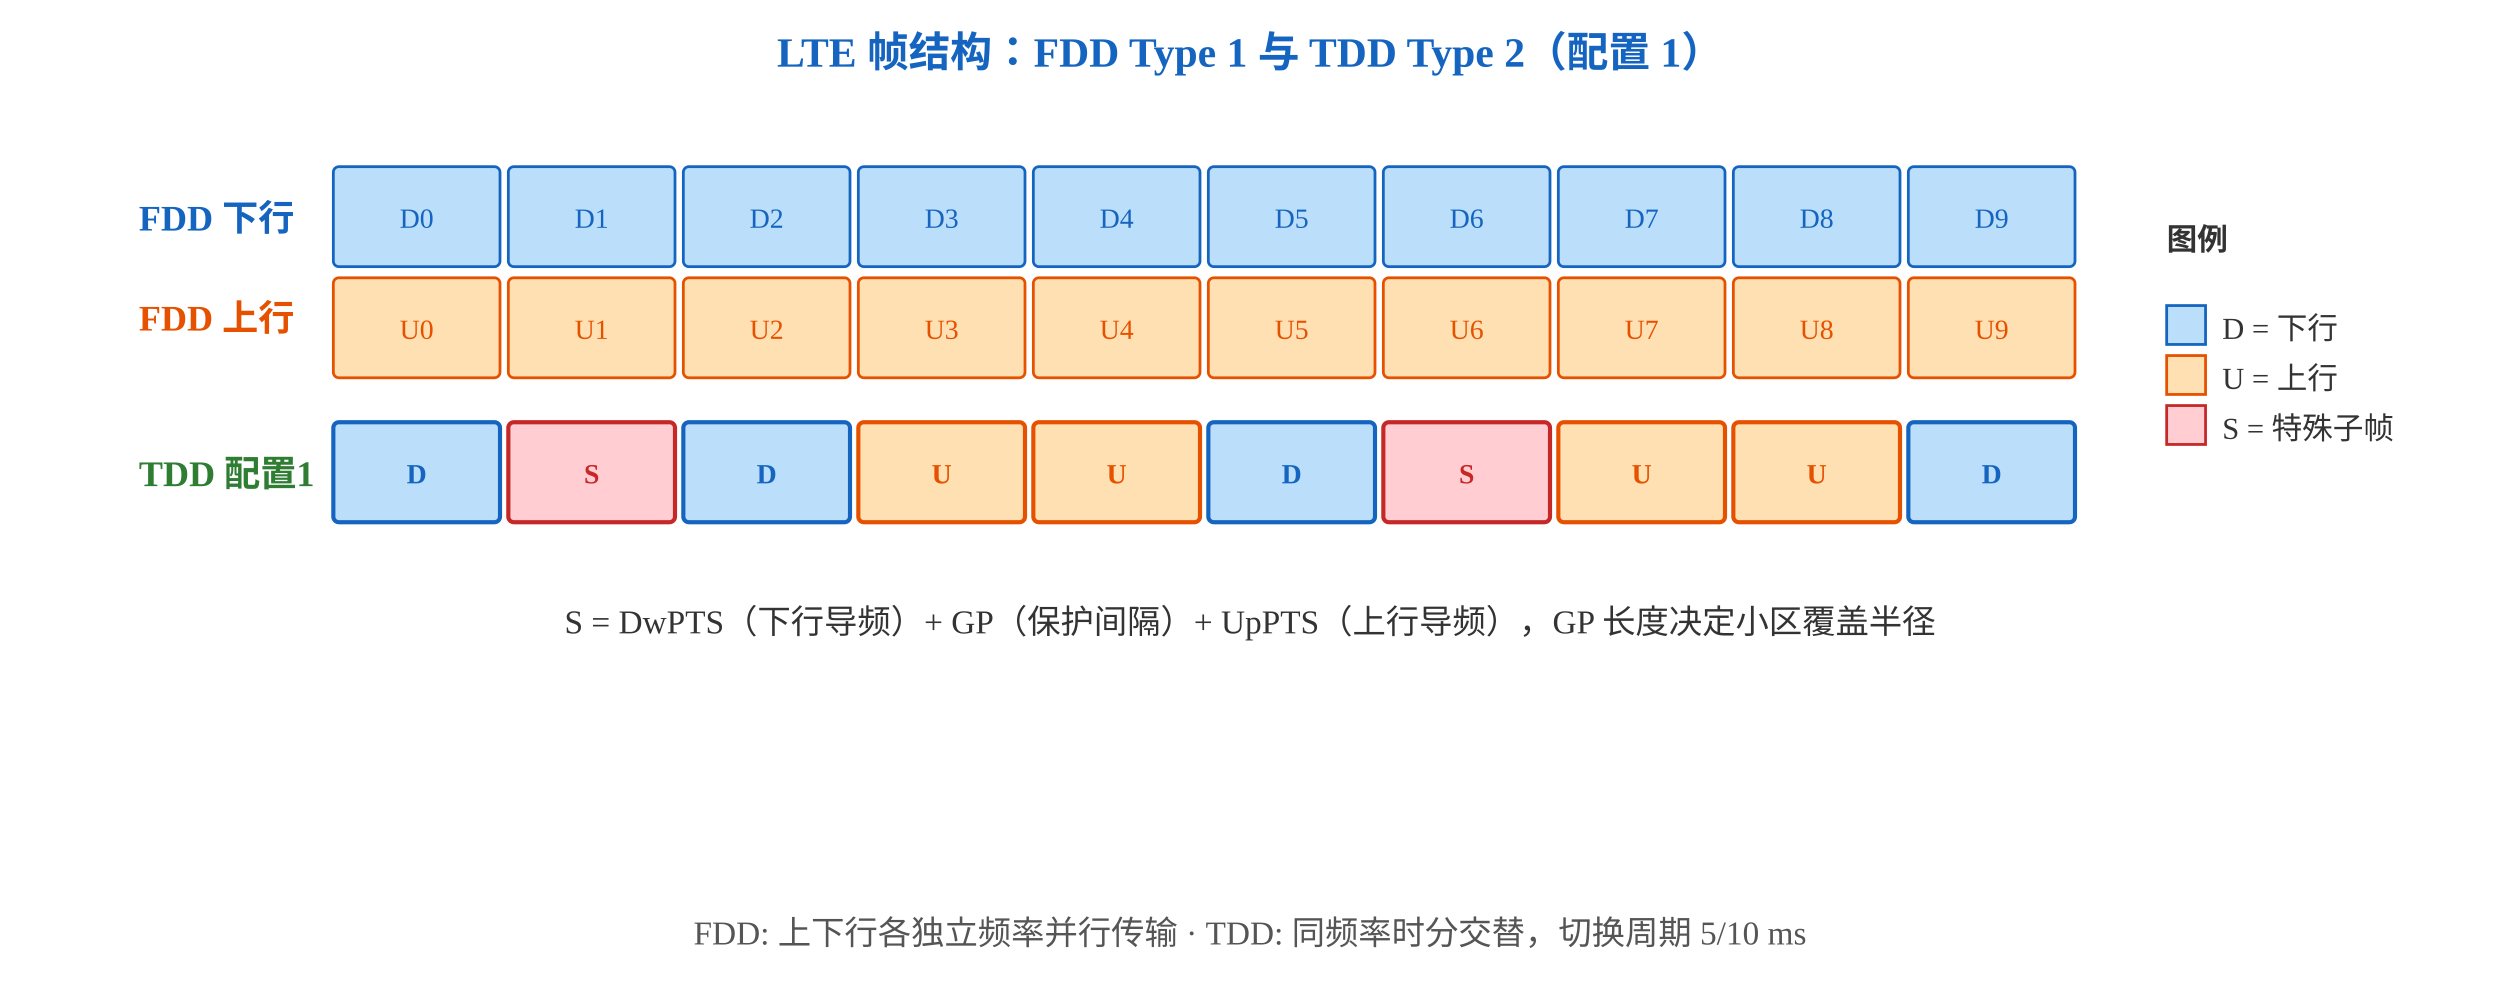
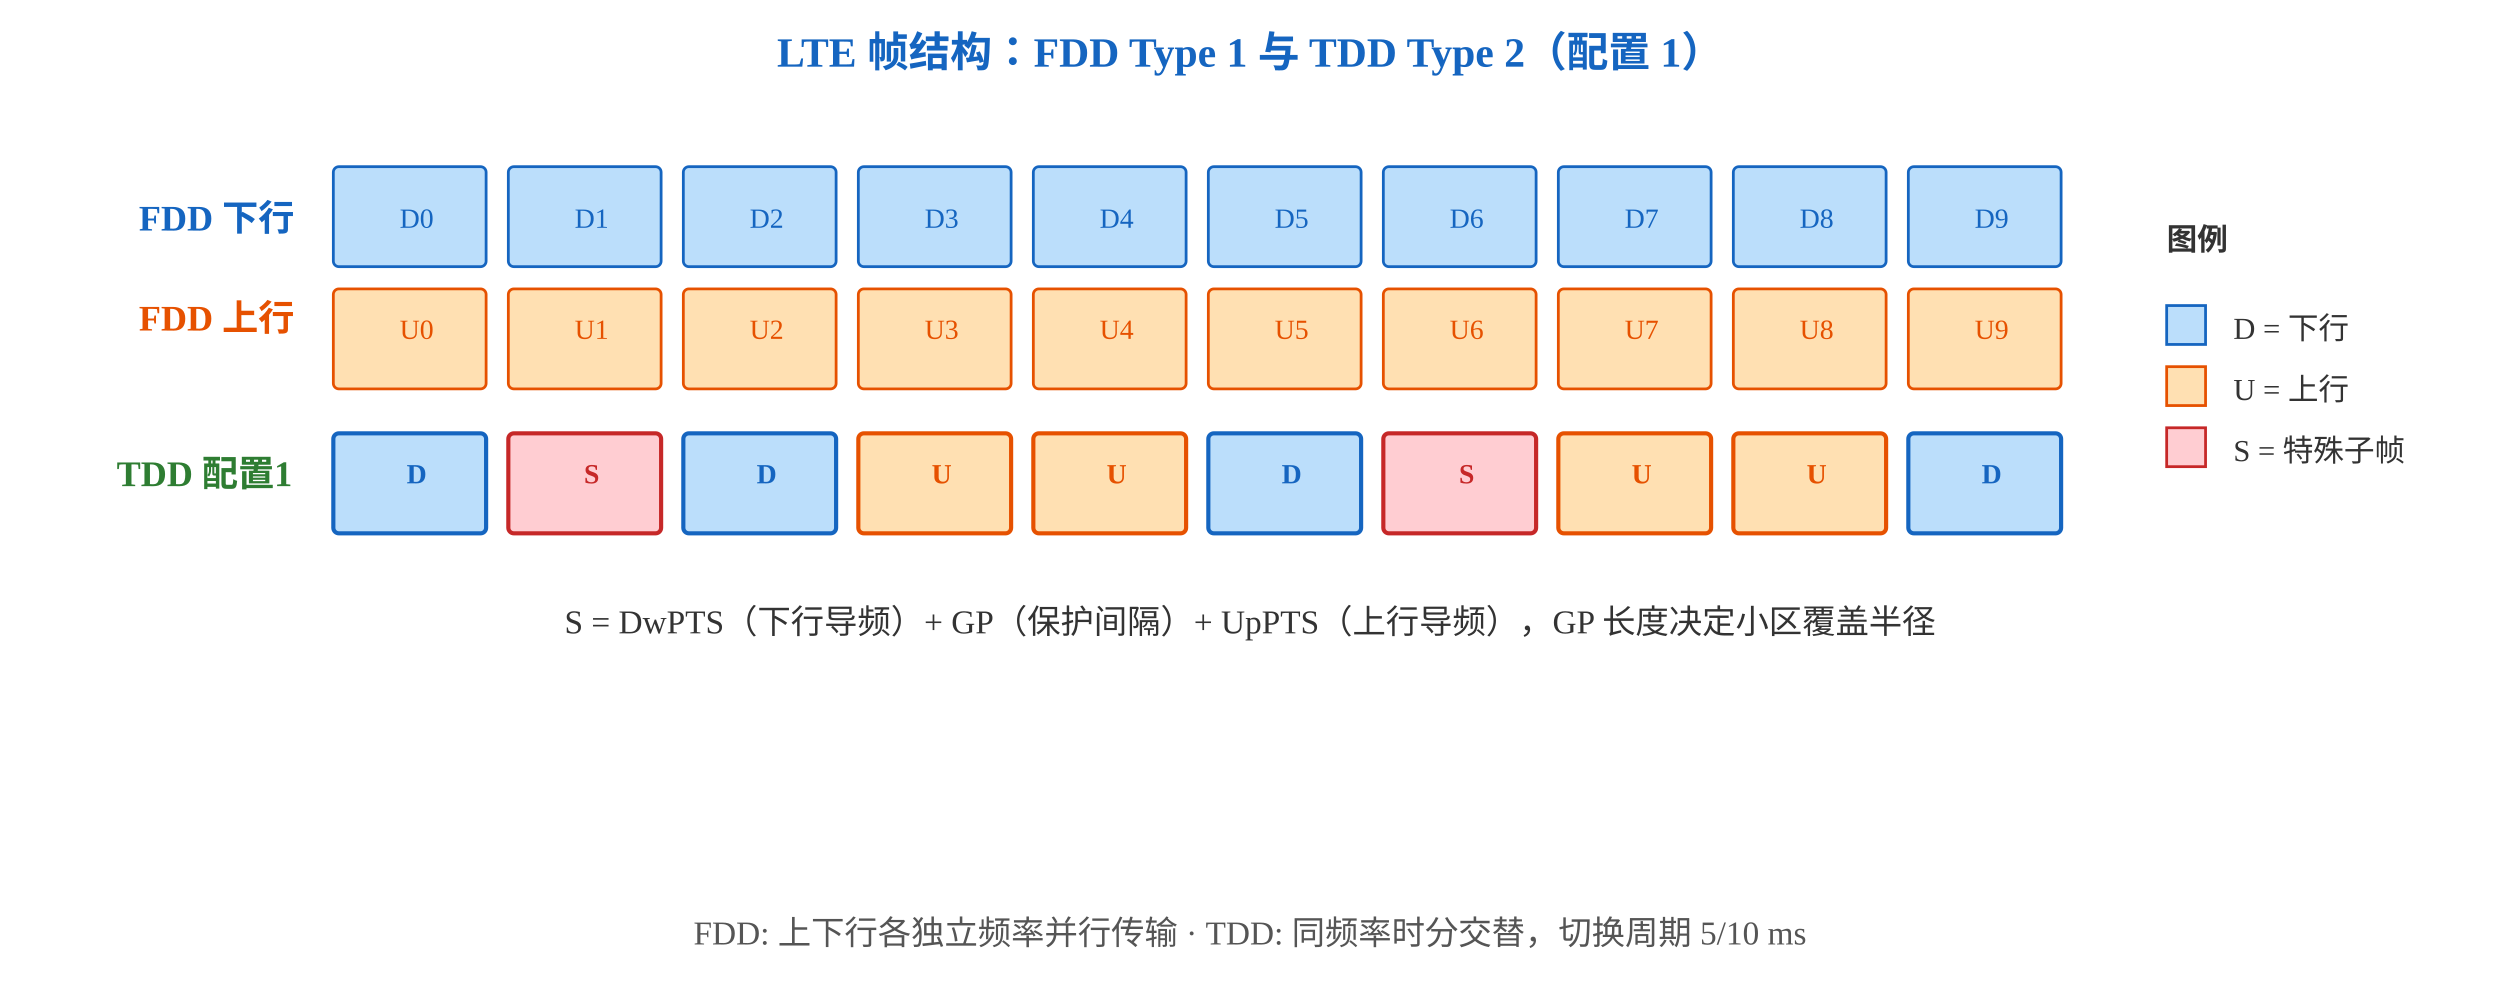
<svg xmlns="http://www.w3.org/2000/svg" width="900" height="360" viewBox="0 0 900 360">
  <rect width="900" height="360" fill="white" />
  <text x="450.0" y="24" text-anchor="middle" font-size="15" fill="#1565c0" font-weight="bold">LTE 帧结构：FDD Type 1 与 TDD Type 2（配置 1）</text>
  <text x="50" y="83.0" font-size="13" fill="#1565c0" font-weight="bold">FDD 下行</text>
-   <rect x="120" y="60" width="60" height="36" rx="2" fill="#bbdefb" stroke="#1565c0" stroke-width="1" />
+   <rect x="120" y="60" width="55" height="36" rx="2" fill="#bbdefb" stroke="#1565c0" stroke-width="1" />
  <text x="150.0" y="82.0" text-anchor="middle" font-size="10" fill="#1565c0">D0</text>
-   <rect x="183" y="60" width="60" height="36" rx="2" fill="#bbdefb" stroke="#1565c0" stroke-width="1" />
+   <rect x="183" y="60" width="55" height="36" rx="2" fill="#bbdefb" stroke="#1565c0" stroke-width="1" />
  <text x="213.0" y="82.0" text-anchor="middle" font-size="10" fill="#1565c0">D1</text>
-   <rect x="246" y="60" width="60" height="36" rx="2" fill="#bbdefb" stroke="#1565c0" stroke-width="1" />
+   <rect x="246" y="60" width="55" height="36" rx="2" fill="#bbdefb" stroke="#1565c0" stroke-width="1" />
  <text x="276.0" y="82.0" text-anchor="middle" font-size="10" fill="#1565c0">D2</text>
-   <rect x="309" y="60" width="60" height="36" rx="2" fill="#bbdefb" stroke="#1565c0" stroke-width="1" />
+   <rect x="309" y="60" width="55" height="36" rx="2" fill="#bbdefb" stroke="#1565c0" stroke-width="1" />
  <text x="339.0" y="82.0" text-anchor="middle" font-size="10" fill="#1565c0">D3</text>
-   <rect x="372" y="60" width="60" height="36" rx="2" fill="#bbdefb" stroke="#1565c0" stroke-width="1" />
+   <rect x="372" y="60" width="55" height="36" rx="2" fill="#bbdefb" stroke="#1565c0" stroke-width="1" />
  <text x="402.0" y="82.0" text-anchor="middle" font-size="10" fill="#1565c0">D4</text>
-   <rect x="435" y="60" width="60" height="36" rx="2" fill="#bbdefb" stroke="#1565c0" stroke-width="1" />
+   <rect x="435" y="60" width="55" height="36" rx="2" fill="#bbdefb" stroke="#1565c0" stroke-width="1" />
  <text x="465.0" y="82.0" text-anchor="middle" font-size="10" fill="#1565c0">D5</text>
-   <rect x="498" y="60" width="60" height="36" rx="2" fill="#bbdefb" stroke="#1565c0" stroke-width="1" />
+   <rect x="498" y="60" width="55" height="36" rx="2" fill="#bbdefb" stroke="#1565c0" stroke-width="1" />
  <text x="528.0" y="82.0" text-anchor="middle" font-size="10" fill="#1565c0">D6</text>
-   <rect x="561" y="60" width="60" height="36" rx="2" fill="#bbdefb" stroke="#1565c0" stroke-width="1" />
+   <rect x="561" y="60" width="55" height="36" rx="2" fill="#bbdefb" stroke="#1565c0" stroke-width="1" />
  <text x="591.0" y="82.0" text-anchor="middle" font-size="10" fill="#1565c0">D7</text>
-   <rect x="624" y="60" width="60" height="36" rx="2" fill="#bbdefb" stroke="#1565c0" stroke-width="1" />
+   <rect x="624" y="60" width="55" height="36" rx="2" fill="#bbdefb" stroke="#1565c0" stroke-width="1" />
  <text x="654.0" y="82.0" text-anchor="middle" font-size="10" fill="#1565c0">D8</text>
-   <rect x="687" y="60" width="60" height="36" rx="2" fill="#bbdefb" stroke="#1565c0" stroke-width="1" />
+   <rect x="687" y="60" width="55" height="36" rx="2" fill="#bbdefb" stroke="#1565c0" stroke-width="1" />
  <text x="717.0" y="82.0" text-anchor="middle" font-size="10" fill="#1565c0">D9</text>
  <text x="50" y="119.0" font-size="13" fill="#e65100" font-weight="bold">FDD 上行</text>
-   <rect x="120" y="100" width="60" height="36" rx="2" fill="#ffe0b2" stroke="#e65100" stroke-width="1" />
+   <rect x="120" y="104" width="55" height="36" rx="2" fill="#ffe0b2" stroke="#e65100" stroke-width="1" />
  <text x="150.0" y="122.0" text-anchor="middle" font-size="10" fill="#e65100">U0</text>
-   <rect x="183" y="100" width="60" height="36" rx="2" fill="#ffe0b2" stroke="#e65100" stroke-width="1" />
+   <rect x="183" y="104" width="55" height="36" rx="2" fill="#ffe0b2" stroke="#e65100" stroke-width="1" />
  <text x="213.0" y="122.0" text-anchor="middle" font-size="10" fill="#e65100">U1</text>
-   <rect x="246" y="100" width="60" height="36" rx="2" fill="#ffe0b2" stroke="#e65100" stroke-width="1" />
+   <rect x="246" y="104" width="55" height="36" rx="2" fill="#ffe0b2" stroke="#e65100" stroke-width="1" />
  <text x="276.0" y="122.0" text-anchor="middle" font-size="10" fill="#e65100">U2</text>
-   <rect x="309" y="100" width="60" height="36" rx="2" fill="#ffe0b2" stroke="#e65100" stroke-width="1" />
+   <rect x="309" y="104" width="55" height="36" rx="2" fill="#ffe0b2" stroke="#e65100" stroke-width="1" />
  <text x="339.0" y="122.0" text-anchor="middle" font-size="10" fill="#e65100">U3</text>
-   <rect x="372" y="100" width="60" height="36" rx="2" fill="#ffe0b2" stroke="#e65100" stroke-width="1" />
+   <rect x="372" y="104" width="55" height="36" rx="2" fill="#ffe0b2" stroke="#e65100" stroke-width="1" />
  <text x="402.0" y="122.0" text-anchor="middle" font-size="10" fill="#e65100">U4</text>
-   <rect x="435" y="100" width="60" height="36" rx="2" fill="#ffe0b2" stroke="#e65100" stroke-width="1" />
+   <rect x="435" y="104" width="55" height="36" rx="2" fill="#ffe0b2" stroke="#e65100" stroke-width="1" />
  <text x="465.0" y="122.0" text-anchor="middle" font-size="10" fill="#e65100">U5</text>
-   <rect x="498" y="100" width="60" height="36" rx="2" fill="#ffe0b2" stroke="#e65100" stroke-width="1" />
+   <rect x="498" y="104" width="55" height="36" rx="2" fill="#ffe0b2" stroke="#e65100" stroke-width="1" />
  <text x="528.0" y="122.0" text-anchor="middle" font-size="10" fill="#e65100">U6</text>
-   <rect x="561" y="100" width="60" height="36" rx="2" fill="#ffe0b2" stroke="#e65100" stroke-width="1" />
+   <rect x="561" y="104" width="55" height="36" rx="2" fill="#ffe0b2" stroke="#e65100" stroke-width="1" />
  <text x="591.0" y="122.0" text-anchor="middle" font-size="10" fill="#e65100">U7</text>
-   <rect x="624" y="100" width="60" height="36" rx="2" fill="#ffe0b2" stroke="#e65100" stroke-width="1" />
+   <rect x="624" y="104" width="55" height="36" rx="2" fill="#ffe0b2" stroke="#e65100" stroke-width="1" />
  <text x="654.0" y="122.0" text-anchor="middle" font-size="10" fill="#e65100">U8</text>
-   <rect x="687" y="100" width="60" height="36" rx="2" fill="#ffe0b2" stroke="#e65100" stroke-width="1" />
+   <rect x="687" y="104" width="55" height="36" rx="2" fill="#ffe0b2" stroke="#e65100" stroke-width="1" />
  <text x="717.0" y="122.0" text-anchor="middle" font-size="10" fill="#e65100">U9</text>
-   <text x="50" y="175.0" font-size="13" fill="#2e7d32" font-weight="bold">TDD 配置1</text>
-   <rect x="120" y="152" width="60" height="36" rx="2" fill="#bbdefb" stroke="#1565c0" stroke-width="1.5" />
+   <text x="42" y="175.0" font-size="13" fill="#2e7d32" font-weight="bold">TDD 配置1</text>
+   <rect x="120" y="156" width="55" height="36" rx="2" fill="#bbdefb" stroke="#1565c0" stroke-width="1.5" />
  <text x="150.0" y="174.0" text-anchor="middle" font-size="10" fill="#1565c0" font-weight="bold">D</text>
-   <rect x="183" y="152" width="60" height="36" rx="2" fill="#ffcdd2" stroke="#c62828" stroke-width="1.5" />
+   <rect x="183" y="156" width="55" height="36" rx="2" fill="#ffcdd2" stroke="#c62828" stroke-width="1.5" />
  <text x="213.0" y="174.0" text-anchor="middle" font-size="10" fill="#c62828" font-weight="bold">S</text>
-   <rect x="246" y="152" width="60" height="36" rx="2" fill="#bbdefb" stroke="#1565c0" stroke-width="1.5" />
+   <rect x="246" y="156" width="55" height="36" rx="2" fill="#bbdefb" stroke="#1565c0" stroke-width="1.5" />
  <text x="276.0" y="174.0" text-anchor="middle" font-size="10" fill="#1565c0" font-weight="bold">D</text>
-   <rect x="309" y="152" width="60" height="36" rx="2" fill="#ffe0b2" stroke="#e65100" stroke-width="1.5" />
+   <rect x="309" y="156" width="55" height="36" rx="2" fill="#ffe0b2" stroke="#e65100" stroke-width="1.5" />
  <text x="339.0" y="174.0" text-anchor="middle" font-size="10" fill="#e65100" font-weight="bold">U</text>
-   <rect x="372" y="152" width="60" height="36" rx="2" fill="#ffe0b2" stroke="#e65100" stroke-width="1.5" />
+   <rect x="372" y="156" width="55" height="36" rx="2" fill="#ffe0b2" stroke="#e65100" stroke-width="1.5" />
  <text x="402.0" y="174.0" text-anchor="middle" font-size="10" fill="#e65100" font-weight="bold">U</text>
-   <rect x="435" y="152" width="60" height="36" rx="2" fill="#bbdefb" stroke="#1565c0" stroke-width="1.5" />
+   <rect x="435" y="156" width="55" height="36" rx="2" fill="#bbdefb" stroke="#1565c0" stroke-width="1.5" />
  <text x="465.0" y="174.0" text-anchor="middle" font-size="10" fill="#1565c0" font-weight="bold">D</text>
-   <rect x="498" y="152" width="60" height="36" rx="2" fill="#ffcdd2" stroke="#c62828" stroke-width="1.5" />
+   <rect x="498" y="156" width="55" height="36" rx="2" fill="#ffcdd2" stroke="#c62828" stroke-width="1.5" />
  <text x="528.0" y="174.0" text-anchor="middle" font-size="10" fill="#c62828" font-weight="bold">S</text>
-   <rect x="561" y="152" width="60" height="36" rx="2" fill="#ffe0b2" stroke="#e65100" stroke-width="1.5" />
+   <rect x="561" y="156" width="55" height="36" rx="2" fill="#ffe0b2" stroke="#e65100" stroke-width="1.5" />
  <text x="591.0" y="174.0" text-anchor="middle" font-size="10" fill="#e65100" font-weight="bold">U</text>
-   <rect x="624" y="152" width="60" height="36" rx="2" fill="#ffe0b2" stroke="#e65100" stroke-width="1.5" />
+   <rect x="624" y="156" width="55" height="36" rx="2" fill="#ffe0b2" stroke="#e65100" stroke-width="1.5" />
  <text x="654.0" y="174.0" text-anchor="middle" font-size="10" fill="#e65100" font-weight="bold">U</text>
-   <rect x="687" y="152" width="60" height="36" rx="2" fill="#bbdefb" stroke="#1565c0" stroke-width="1.5" />
+   <rect x="687" y="156" width="55" height="36" rx="2" fill="#bbdefb" stroke="#1565c0" stroke-width="1.5" />
  <text x="717.0" y="174.0" text-anchor="middle" font-size="10" fill="#1565c0" font-weight="bold">D</text>
  <text x="780" y="90" font-size="11" fill="#333" font-weight="bold">图例</text>
  <rect x="780" y="110" width="14" height="14" fill="#bbdefb" stroke="#1565c0" stroke-width="1" />
-   <text x="800" y="122" font-size="11" fill="#333">D = 下行</text>
-   <rect x="780" y="128" width="14" height="14" fill="#ffe0b2" stroke="#e65100" stroke-width="1" />
-   <text x="800" y="140" font-size="11" fill="#333">U = 上行</text>
-   <rect x="780" y="146" width="14" height="14" fill="#ffcdd2" stroke="#c62828" stroke-width="1" />
-   <text x="800" y="158" font-size="11" fill="#333">S = 特殊子帧</text>
+   <text x="804" y="122" font-size="11" fill="#333">D = 下行</text>
+   <rect x="780" y="132" width="14" height="14" fill="#ffe0b2" stroke="#e65100" stroke-width="1" />
+   <text x="804" y="144" font-size="11" fill="#333">U = 上行</text>
+   <rect x="780" y="154" width="14" height="14" fill="#ffcdd2" stroke="#c62828" stroke-width="1" />
+   <text x="804" y="166" font-size="11" fill="#333">S = 特殊子帧</text>
  <text x="450.0" y="228" text-anchor="middle" font-size="12" fill="#333">S = DwPTS（下行导频）+ GP（保护间隔）+ UpPTS（上行导频），GP 长度决定小区覆盖半径</text>
  <text x="450.0" y="340" text-anchor="middle" font-size="12" fill="#555">FDD: 上下行各独立频率并行传输 · TDD: 同频率时分交替，切换周期 5/10 ms</text>
</svg>
